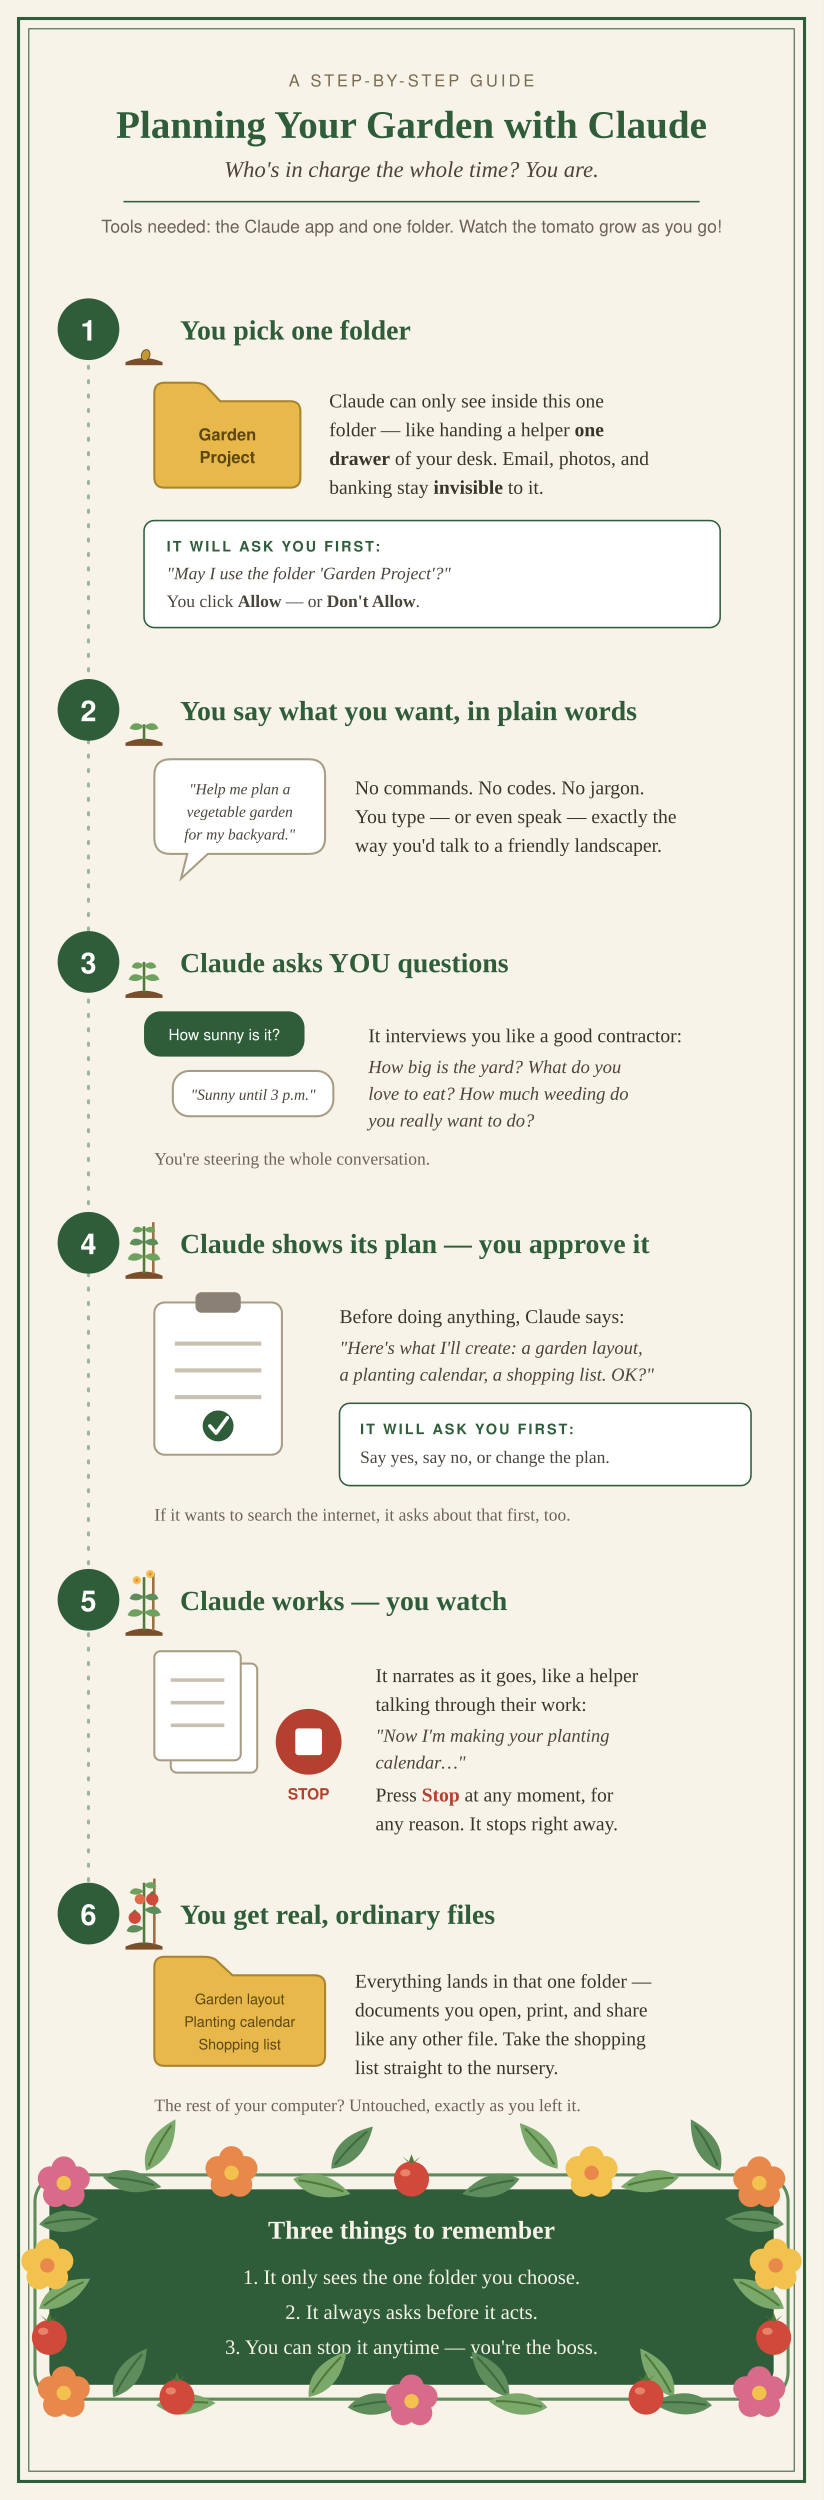
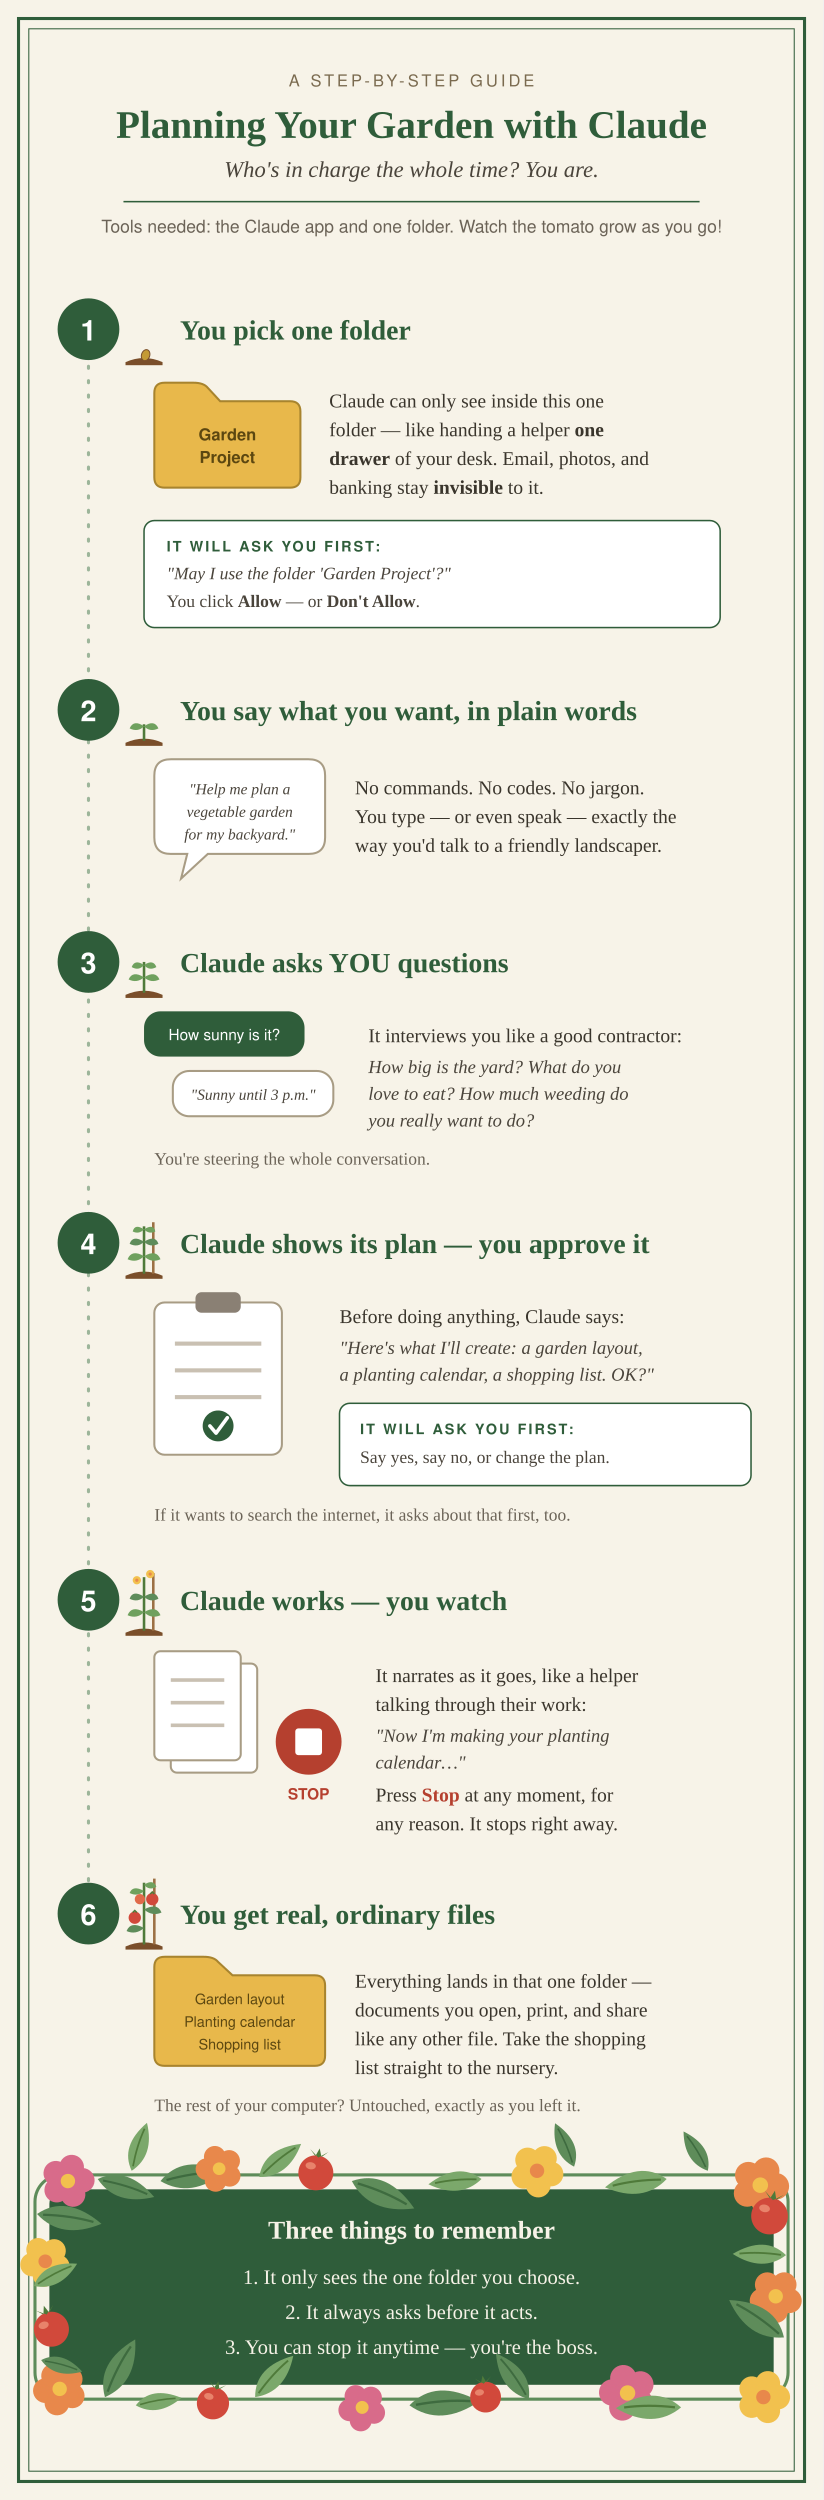
<svg xmlns="http://www.w3.org/2000/svg" xmlns:xlink="http://www.w3.org/1999/xlink" viewBox="0 0 800 2430" font-family="Georgia, 'Times New Roman', serif">
  <defs>
    <g id="soil">
      <path d="M-18 2 Q0 -6 18 2 L18 5 L-18 5 Z" fill="#7A4E2A" />
    </g>
    <g id="petals">
      <circle cx="0" cy="-7" />
      <circle cx="6.7" cy="-2.2" />
      <circle cx="4.1" cy="5.7" />
      <circle cx="-4.1" cy="5.7" />
      <circle cx="-6.7" cy="-2.2" />
    </g>
    <path id="vleaf" d="M0 0 Q9 -9 19 -4 Q10 4 0 0 Z" fill="#5E8C5A" />
    <g id="bigLeafA">
      <path d="M0 0 Q14 -28 54 -20 Q30 10 0 0 Z" fill="#5E8C5A" />
      <path d="M5 -2 Q26 -13 47 -18" stroke="#3E6B3F" stroke-width="2" fill="none" />
    </g>
    <g id="bigLeafB">
      <path d="M0 0 Q14 -28 54 -20 Q30 10 0 0 Z" fill="#7BA86B" />
      <path d="M5 -2 Q26 -13 47 -18" stroke="#4F7A3A" stroke-width="2" fill="none" />
    </g>
    <g id="bloomP" fill="#D86B8A">
      <circle cx="0" cy="-14" r="12" />
      <circle cx="13.3" cy="-4.3" r="12" />
      <circle cx="8.2" cy="11.3" r="12" />
      <circle cx="-8.2" cy="11.3" r="12" />
      <circle cx="-13.3" cy="-4.3" r="12" />
      <circle r="7" fill="#F2C14E" />
    </g>
    <g id="bloomO" fill="#E8884B">
      <circle cx="0" cy="-14" r="12" />
      <circle cx="13.3" cy="-4.3" r="12" />
      <circle cx="8.2" cy="11.3" r="12" />
      <circle cx="-8.2" cy="11.3" r="12" />
      <circle cx="-13.3" cy="-4.3" r="12" />
      <circle r="7" fill="#F2C14E" />
    </g>
    <g id="bloomY" fill="#F2C14E">
      <circle cx="0" cy="-14" r="12" />
      <circle cx="13.3" cy="-4.3" r="12" />
      <circle cx="8.2" cy="11.3" r="12" />
      <circle cx="-8.2" cy="11.3" r="12" />
      <circle cx="-13.3" cy="-4.3" r="12" />
      <circle r="7" fill="#E8884B" />
    </g>
    <g id="tomatoBig">
      <circle r="17" fill="#D1493B" />
      <ellipse cx="-6" cy="-6" rx="5" ry="3.5" fill="#E8836B" />
      <path d="M0 -15 L-9 -22 L-3 -16 L0 -24 L3 -16 L9 -22 Z" fill="#4F7A3A" />
    </g>
  </defs>
  <rect x="0" y="0" width="800" height="2430" fill="#F7F3E8" />
  <rect x="18" y="18" width="764" height="2394" fill="none" stroke="#2F5D3A" stroke-width="3" />
  <rect x="28" y="28" width="744" height="2374" fill="none" stroke="#2F5D3A" stroke-width="1" />
  <text x="400" y="84" text-anchor="middle" font-size="16" letter-spacing="3" fill="#7A6A4F" font-family="Helvetica, Arial, sans-serif">A STEP-BY-STEP GUIDE</text>
  <text x="400" y="134" text-anchor="middle" font-size="38" font-weight="bold" fill="#2F5D3A">Planning Your Garden with Claude</text>
  <text x="400" y="172" text-anchor="middle" font-size="22" font-style="italic" fill="#4A443B">Who's in charge the whole time? You are.</text>
  <line x1="120" y1="196" x2="680" y2="196" stroke="#2F5D3A" stroke-width="1.5" />
  <text x="400" y="226" text-anchor="middle" font-size="17" fill="#6B6357" font-family="Helvetica, Arial, sans-serif">Tools needed: the Claude app and one folder. Watch the tomato grow as you go!</text>
  <line x1="86" y1="300" x2="86" y2="1830" stroke="#9DB59A" stroke-width="3" stroke-dasharray="2 12" stroke-linecap="round" />
  <circle cx="86" cy="320" r="30" fill="#2F5D3A" />
  <text x="86" y="331" text-anchor="middle" font-size="28" font-weight="bold" fill="#FFFFFF" font-family="Helvetica, Arial, sans-serif">1</text>
  <g transform="translate(140,350)">
    <use xlink:href="#soil" />
    <ellipse cx="0" cy="-5" rx="4" ry="5.5" fill="#C49A35" stroke="#7A4E2A" stroke-width="1" transform="rotate(18)" />
  </g>
  <text x="175" y="330" font-size="27" font-weight="bold" fill="#2F5D3A">You pick one folder</text>
  <g transform="translate(150,372)">
    <path d="M0 16 L0 92 Q0 102 10 102 L132 102 Q142 102 142 92 L142 28 Q142 18 132 18 L64 18 L52 5 Q48 0 38 0 L10 0 Q0 0 0 10 Z" fill="#E8B84B" stroke="#A8842E" stroke-width="2" />
    <text x="71" y="56" text-anchor="middle" font-size="16" font-weight="bold" fill="#5C4710" font-family="Helvetica, Arial, sans-serif">Garden</text>
    <text x="71" y="78" text-anchor="middle" font-size="16" font-weight="bold" fill="#5C4710" font-family="Helvetica, Arial, sans-serif">Project</text>
  </g>
  <text x="320" y="396" font-size="19" fill="#3A352C">Claude can only see inside this one</text>
  <text x="320" y="424" font-size="19" fill="#3A352C">folder — like handing a helper <tspan font-weight="bold">one</tspan>
  </text>
  <text x="320" y="452" font-size="19" fill="#3A352C">
    <tspan font-weight="bold">drawer</tspan> of your desk. Email, photos, and</text>
  <text x="320" y="480" font-size="19" fill="#3A352C">banking stay <tspan font-weight="bold">invisible</tspan> to it.</text>
  <rect x="140" y="506" width="560" height="104" rx="10" fill="#FFFFFF" stroke="#2F5D3A" stroke-width="1.5" />
  <text x="162" y="536" font-size="14" font-weight="bold" letter-spacing="2" fill="#2F5D3A" font-family="Helvetica, Arial, sans-serif">IT WILL ASK YOU FIRST:</text>
  <text x="162" y="563" font-size="17" font-style="italic" fill="#4A443B">"May I use the folder 'Garden Project'?"</text>
  <text x="162" y="590" font-size="17" fill="#4A443B">You click <tspan font-weight="bold">Allow</tspan> — or <tspan font-weight="bold">Don't Allow</tspan>.</text>
  <circle cx="86" cy="690" r="30" fill="#2F5D3A" />
  <text x="86" y="701" text-anchor="middle" font-size="28" font-weight="bold" fill="#FFFFFF" font-family="Helvetica, Arial, sans-serif">2</text>
  <g transform="translate(140,720)">
    <use xlink:href="#soil" />
    <path d="M0 0 L0 -16" stroke="#4F7A3A" stroke-width="2.5" fill="none" />
    <path d="M0 -14 Q-10 -21 -14 -12 Q-6 -8 0 -14 Z" fill="#6FA15E" />
    <path d="M0 -14 Q10 -21 14 -12 Q6 -8 0 -14 Z" fill="#6FA15E" />
  </g>
  <text x="175" y="700" font-size="27" font-weight="bold" fill="#2F5D3A">You say what you want, in plain words</text>
  <g transform="translate(150,738)">
    <path d="M0 16 Q0 0 16 0 L150 0 Q166 0 166 16 L166 76 Q166 92 150 92 L52 92 L26 116 L32 92 L16 92 Q0 92 0 76 Z" fill="#FFFFFF" stroke="#A89C84" stroke-width="2" />
    <text x="83" y="34" text-anchor="middle" font-size="15" font-style="italic" fill="#4A443B">"Help me plan a</text>
    <text x="83" y="56" text-anchor="middle" font-size="15" font-style="italic" fill="#4A443B">vegetable garden</text>
    <text x="83" y="78" text-anchor="middle" font-size="15" font-style="italic" fill="#4A443B">for my backyard."</text>
  </g>
  <text x="345" y="772" font-size="19" fill="#3A352C">No commands. No codes. No jargon.</text>
  <text x="345" y="800" font-size="19" fill="#3A352C">You type — or even speak — exactly the</text>
  <text x="345" y="828" font-size="19" fill="#3A352C">way you'd talk to a friendly landscaper.</text>
  <circle cx="86" cy="935" r="30" fill="#2F5D3A" />
  <text x="86" y="946" text-anchor="middle" font-size="28" font-weight="bold" fill="#FFFFFF" font-family="Helvetica, Arial, sans-serif">3</text>
  <g transform="translate(140,965)">
    <use xlink:href="#soil" />
    <path d="M0 0 L0 -30" stroke="#4F7A3A" stroke-width="2.5" fill="none" />
    <path d="M0 -15 Q-11 -22 -15 -13 Q-7 -9 0 -15 Z" fill="#6FA15E" />
    <path d="M0 -15 Q11 -22 15 -13 Q7 -9 0 -15 Z" fill="#6FA15E" />
    <path d="M0 -27 Q-9 -33 -12 -25 Q-5 -21 0 -27 Z" fill="#6FA15E" />
    <path d="M0 -27 Q9 -33 12 -25 Q5 -21 0 -27 Z" fill="#6FA15E" />
  </g>
  <text x="175" y="945" font-size="27" font-weight="bold" fill="#2F5D3A">Claude asks YOU questions</text>
  <g transform="translate(140,983)">
    <rect x="0" y="0" width="156" height="44" rx="16" fill="#2F5D3A" />
    <text x="78" y="28" text-anchor="middle" font-size="15" fill="#FFFFFF" font-family="Helvetica, Arial, sans-serif">How sunny is it?</text>
    <rect x="28" y="58" width="156" height="44" rx="16" fill="#FFFFFF" stroke="#A89C84" stroke-width="2" />
    <text x="106" y="86" text-anchor="middle" font-size="15" font-style="italic" fill="#4A443B">"Sunny until 3 p.m."</text>
  </g>
  <text x="358" y="1013" font-size="19" fill="#3A352C">It interviews you like a good contractor:</text>
  <text x="358" y="1043" font-size="18" font-style="italic" fill="#4A443B">How big is the yard? What do you</text>
  <text x="358" y="1069" font-size="18" font-style="italic" fill="#4A443B">love to eat? How much weeding do</text>
  <text x="358" y="1095" font-size="18" font-style="italic" fill="#4A443B">you really want to do?</text>
  <text x="150" y="1132" font-size="17" fill="#6B6357">You're steering the whole conversation.</text>
  <circle cx="86" cy="1208" r="30" fill="#2F5D3A" />
  <text x="86" y="1219" text-anchor="middle" font-size="28" font-weight="bold" fill="#FFFFFF" font-family="Helvetica, Arial, sans-serif">4</text>
  <g transform="translate(140,1238)">
    <use xlink:href="#soil" />
    <line x1="9" y1="0" x2="9" y2="-50" stroke="#9C7044" stroke-width="2.5" />
    <path d="M0 0 L0 -46" stroke="#4F7A3A" stroke-width="2.5" fill="none" />
    <path d="M0 -17 Q-12 -24 -16 -14 Q-7 -10 0 -17 Z" fill="#6FA15E" />
    <path d="M0 -17 Q12 -24 16 -14 Q7 -10 0 -17 Z" fill="#6FA15E" />
    <path d="M0 -31 Q-11 -38 -14 -29 Q-6 -25 0 -31 Z" fill="#5E8C5A" />
    <path d="M0 -31 Q11 -38 14 -29 Q6 -25 0 -31 Z" fill="#5E8C5A" />
    <path d="M0 -43 Q-9 -49 -11 -41 Q-5 -38 0 -43 Z" fill="#6FA15E" />
    <path d="M0 -43 Q9 -49 11 -41 Q5 -38 0 -43 Z" fill="#6FA15E" />
  </g>
  <text x="175" y="1218" font-size="27" font-weight="bold" fill="#2F5D3A">Claude shows its plan — you approve it</text>
  <g transform="translate(150,1256)">
    <rect x="0" y="10" width="124" height="148" rx="10" fill="#FFFFFF" stroke="#A89C84" stroke-width="2" />
    <rect x="40" y="0" width="44" height="20" rx="6" fill="#8A8074" />
    <line x1="20" y1="50" x2="104" y2="50" stroke="#C9C0B2" stroke-width="4" />
    <line x1="20" y1="76" x2="104" y2="76" stroke="#C9C0B2" stroke-width="4" />
    <line x1="20" y1="102" x2="104" y2="102" stroke="#C9C0B2" stroke-width="4" />
    <circle cx="62" cy="130" r="15" fill="#2F5D3A" />
    <path d="M54 130 L60 137 L71 122" stroke="#FFFFFF" stroke-width="3.5" fill="none" stroke-linecap="round" stroke-linejoin="round" />
  </g>
  <text x="330" y="1286" font-size="19" fill="#3A352C">Before doing anything, Claude says:</text>
  <text x="330" y="1316" font-size="18" font-style="italic" fill="#4A443B">"Here's what I'll create: a garden layout,</text>
  <text x="330" y="1342" font-size="18" font-style="italic" fill="#4A443B">a planting calendar, a shopping list. OK?"</text>
  <rect x="330" y="1364" width="400" height="80" rx="10" fill="#FFFFFF" stroke="#2F5D3A" stroke-width="1.5" />
  <text x="350" y="1394" font-size="14" font-weight="bold" letter-spacing="2" fill="#2F5D3A" font-family="Helvetica, Arial, sans-serif">IT WILL ASK YOU FIRST:</text>
  <text x="350" y="1422" font-size="17" fill="#4A443B">Say yes, say no, or change the plan.</text>
  <text x="150" y="1478" font-size="17" fill="#6B6357">If it wants to search the internet, it asks about that first, too.</text>
  <circle cx="86" cy="1555" r="30" fill="#2F5D3A" />
  <text x="86" y="1566" text-anchor="middle" font-size="28" font-weight="bold" fill="#FFFFFF" font-family="Helvetica, Arial, sans-serif">5</text>
  <g transform="translate(140,1585)">
    <use xlink:href="#soil" />
    <line x1="9" y1="0" x2="9" y2="-56" stroke="#9C7044" stroke-width="2.5" />
    <path d="M0 0 L0 -52" stroke="#4F7A3A" stroke-width="2.5" fill="none" />
    <path d="M0 -18 Q-12 -25 -16 -15 Q-7 -11 0 -18 Z" fill="#6FA15E" />
    <path d="M0 -18 Q12 -25 16 -15 Q7 -11 0 -18 Z" fill="#6FA15E" />
    <path d="M0 -33 Q-11 -40 -14 -31 Q-6 -27 0 -33 Z" fill="#5E8C5A" />
    <path d="M0 -33 Q11 -40 14 -31 Q6 -27 0 -33 Z" fill="#5E8C5A" />
    <circle cx="-7" cy="-49" r="4" fill="#F2C14E" />
    <circle cx="-7" cy="-49" r="1.6" fill="#E8884B" />
    <circle cx="6" cy="-55" r="4" fill="#F2C14E" />
    <circle cx="6" cy="-55" r="1.6" fill="#E8884B" />
  </g>
  <text x="175" y="1565" font-size="27" font-weight="bold" fill="#2F5D3A">Claude works — you watch</text>
  <g transform="translate(150,1605)">
    <rect x="16" y="12" width="84" height="106" rx="6" fill="#FFFFFF" stroke="#A89C84" stroke-width="2" />
    <rect x="0" y="0" width="84" height="106" rx="6" fill="#FFFFFF" stroke="#A89C84" stroke-width="2" />
    <line x1="16" y1="28" x2="68" y2="28" stroke="#C9C0B2" stroke-width="3.5" />
    <line x1="16" y1="50" x2="68" y2="50" stroke="#C9C0B2" stroke-width="3.5" />
    <line x1="16" y1="72" x2="68" y2="72" stroke="#C9C0B2" stroke-width="3.5" />
    <circle cx="150" cy="88" r="32" fill="#B5402F" />
    <rect x="137" y="75" width="26" height="26" rx="3" fill="#FFFFFF" />
    <text x="150" y="144" text-anchor="middle" font-size="15" font-weight="bold" fill="#B5402F" font-family="Helvetica, Arial, sans-serif">STOP</text>
  </g>
  <text x="365" y="1635" font-size="19" fill="#3A352C">It narrates as it goes, like a helper</text>
  <text x="365" y="1663" font-size="19" fill="#3A352C">talking through their work:</text>
  <text x="365" y="1693" font-size="18" font-style="italic" fill="#4A443B">"Now I'm making your planting</text>
  <text x="365" y="1719" font-size="18" font-style="italic" fill="#4A443B">calendar…"</text>
  <text x="365" y="1751" font-size="19" fill="#3A352C">Press <tspan font-weight="bold" fill="#B5402F">Stop</tspan> at any moment, for</text>
  <text x="365" y="1779" font-size="19" fill="#3A352C">any reason. It stops right away.</text>
  <circle cx="86" cy="1860" r="30" fill="#2F5D3A" />
  <text x="86" y="1871" text-anchor="middle" font-size="28" font-weight="bold" fill="#FFFFFF" font-family="Helvetica, Arial, sans-serif">6</text>
  <g transform="translate(140,1890)">
    <use xlink:href="#soil" />
    <line x1="10" y1="0" x2="10" y2="-64" stroke="#9C7044" stroke-width="2.5" />
    <path d="M0 0 L0 -60" stroke="#4F7A3A" stroke-width="2.5" fill="none" />
    <path d="M0 -16 Q-13 -23 -17 -13 Q-8 -9 0 -16 Z" fill="#5E8C5A" />
    <path d="M0 -34 Q13 -41 17 -31 Q8 -27 0 -34 Z" fill="#5E8C5A" />
    <path d="M0 -52 Q-11 -58 -14 -50 Q-6 -46 0 -52 Z" fill="#6FA15E" />
    <path d="M0 -58 Q9 -64 12 -56 Q5 -52 0 -58 Z" fill="#6FA15E" />
    <circle cx="-9" cy="-26" r="6" fill="#D1493B" />
    <path d="M-11 -31 L-9 -33 L-7 -31" stroke="#4F7A3A" stroke-width="1.5" fill="none" />
    <circle cx="8" cy="-44" r="6" fill="#D1493B" />
    <path d="M6 -49 L8 -51 L10 -49" stroke="#4F7A3A" stroke-width="1.5" fill="none" />
    <circle cx="-4" cy="-44" r="5" fill="#E06A4A" />
  </g>
  <text x="175" y="1870" font-size="27" font-weight="bold" fill="#2F5D3A">You get real, ordinary files</text>
  <g transform="translate(150,1902)">
    <path d="M0 14 L0 96 Q0 106 10 106 L156 106 Q166 106 166 96 L166 28 Q166 18 156 18 L76 18 L62 5 Q58 0 48 0 L10 0 Q0 0 0 10 Z" fill="#E8B84B" stroke="#A8842E" stroke-width="2" />
    <text x="83" y="46" text-anchor="middle" font-size="14" fill="#5C4710" font-family="Helvetica, Arial, sans-serif">Garden layout</text>
    <text x="83" y="68" text-anchor="middle" font-size="14" fill="#5C4710" font-family="Helvetica, Arial, sans-serif">Planting calendar</text>
    <text x="83" y="90" text-anchor="middle" font-size="14" fill="#5C4710" font-family="Helvetica, Arial, sans-serif">Shopping list</text>
  </g>
  <text x="345" y="1932" font-size="19" fill="#3A352C">Everything lands in that one folder —</text>
  <text x="345" y="1960" font-size="19" fill="#3A352C">documents you open, print, and share</text>
  <text x="345" y="1988" font-size="19" fill="#3A352C">like any other file. Take the shopping</text>
  <text x="345" y="2016" font-size="19" fill="#3A352C">list straight to the nursery.</text>
  <text x="150" y="2052" font-size="17" fill="#6B6357">The rest of your computer? Untouched, exactly as you left it.</text>
  <rect x="34" y="2114" width="732" height="218" rx="26" fill="none" stroke="#5E8C5A" stroke-width="3" />
  <rect x="48" y="2128" width="704" height="190" rx="14" fill="#2F5D3A" />
+   <use xlink:href="#bigLeafA" transform="translate(95,2118) rotate(38)" />
+   <use xlink:href="#bigLeafB" transform="translate(128,2110) rotate(-52) scale(0.85)" />
+   <use xlink:href="#bigLeafA" transform="translate(156,2120) rotate(12) scale(1.1)" />
+   <use xlink:href="#bloomP" transform="translate(66,2120) rotate(15)" />
+   <use xlink:href="#bloomO" transform="translate(213,2108) rotate(-20) scale(0.88)" />
+   <use xlink:href="#bigLeafB" transform="translate(252,2116) rotate(-18) scale(0.9)" />
+   <use xlink:href="#tomatoBig" transform="translate(307,2112) rotate(9)" />
+   <use xlink:href="#bigLeafA" transform="translate(342,2120) rotate(44) scale(1.15)" />
+   <use xlink:href="#bigLeafB" transform="translate(468,2118) scale(-0.9,0.9) rotate(26)" />
+   <use xlink:href="#bloomY" transform="translate(522,2110) rotate(31)" />
+   <use xlink:href="#bigLeafA" transform="translate(558,2106) scale(-1,1) rotate(-46) scale(0.8)" />
+   <use xlink:href="#bigLeafB" transform="translate(648,2118) scale(-1.05,1.05) rotate(28)" />
+   <use xlink:href="#bigLeafA" transform="translate(688,2110) scale(-0.78,0.78) rotate(-38)" />
+   <use xlink:href="#bloomO" transform="translate(739,2124) rotate(22) scale(1.08)" />
+   <use xlink:href="#bloomO" transform="translate(58,2322) rotate(-25)" />
+   <use xlink:href="#bigLeafA" transform="translate(102,2330) rotate(-42) scale(1.1)" />
+   <use xlink:href="#bigLeafB" transform="translate(132,2338) rotate(11) scale(0.78)" />
+   <use xlink:href="#tomatoBig" transform="translate(207,2336) rotate(14) scale(0.92)" />
+   <use xlink:href="#bigLeafB" transform="translate(248,2330) rotate(-27) scale(0.95)" />
+   <use xlink:href="#bloomP" transform="translate(352,2340) rotate(42) scale(0.9)" />
+   <use xlink:href="#bigLeafA" transform="translate(398,2338) rotate(17) scale(1.18)" />
+   <use xlink:href="#tomatoBig" transform="translate(472,2330) rotate(-8) scale(0.88)" />
+   <use xlink:href="#bigLeafA" transform="translate(514,2332) scale(-0.95,0.95) rotate(-34)" />
+   <use xlink:href="#bloomP" transform="translate(610,2326) rotate(-16) scale(1.07)" />
+   <use xlink:href="#bigLeafB" transform="translate(662,2340) scale(-1.1,1.1) rotate(21)" />
+   <use xlink:href="#bloomY" transform="translate(742,2330) rotate(18)" />
+   <use xlink:href="#bigLeafA" transform="translate(36,2152) rotate(29) scale(1.1)" />
+   <use xlink:href="#bloomY" transform="translate(44,2198) rotate(-32) scale(0.95)" />
+   <use xlink:href="#bigLeafB" transform="translate(33,2222) rotate(-7) scale(0.82)" />
+   <use xlink:href="#tomatoBig" transform="translate(50,2264) rotate(-18)" />
+   <use xlink:href="#bigLeafA" transform="translate(40,2294) rotate(36) scale(0.72)" />
+   <use xlink:href="#tomatoBig" transform="translate(748,2154) rotate(12) scale(1.05)" />
+   <use xlink:href="#bigLeafB" transform="translate(764,2192) scale(-0.9,0.9) rotate(19)" />
+   <use xlink:href="#bloomO" transform="translate(754,2232) rotate(36)" />
+   <use xlink:href="#bigLeafA" transform="translate(762,2272) scale(-1.12,1.12) rotate(-14)" />
  <text x="400" y="2176" text-anchor="middle" font-size="25" font-weight="bold" fill="#F7F3E8">Three things to remember</text>
  <text x="400" y="2220" text-anchor="middle" font-size="20" fill="#F7F3E8">1.  It only sees the one folder you choose.</text>
  <text x="400" y="2254" text-anchor="middle" font-size="20" fill="#F7F3E8">2.  It always asks before it acts.</text>
  <text x="400" y="2288" text-anchor="middle" font-size="20" fill="#F7F3E8">3.  You can stop it anytime — you're the boss.</text>
-   <use xlink:href="#bigLeafA" transform="translate(100,2116) rotate(30)" />
-   <use xlink:href="#bigLeafB" transform="translate(142,2110) rotate(-40)" />
-   <use xlink:href="#bigLeafB" transform="translate(285,2118) rotate(35)" />
-   <use xlink:href="#bigLeafA" transform="translate(322,2108) rotate(-25)" />
-   <use xlink:href="#bigLeafA" transform="translate(505,2118) scale(-1,1) rotate(35)" />
-   <use xlink:href="#bigLeafB" transform="translate(542,2108) scale(-1,1) rotate(-30)" />
-   <use xlink:href="#bigLeafB" transform="translate(660,2116) scale(-1,1) rotate(30)" />
-   <use xlink:href="#bigLeafA" transform="translate(700,2110) scale(-1,1) rotate(-40)" />
-   <use xlink:href="#bloomP" transform="translate(62,2122)" />
-   <use xlink:href="#bloomO" transform="translate(225,2112)" />
-   <use xlink:href="#tomatoBig" transform="translate(400,2118)" />
-   <use xlink:href="#bloomY" transform="translate(575,2112)" />
-   <use xlink:href="#bloomO" transform="translate(738,2122)" />
-   <use xlink:href="#bigLeafA" transform="translate(110,2330) rotate(-35)" />
-   <use xlink:href="#bigLeafB" transform="translate(152,2338) rotate(18)" />
-   <use xlink:href="#bigLeafB" transform="translate(300,2330) rotate(-30)" />
-   <use xlink:href="#bigLeafA" transform="translate(338,2340) rotate(14)" />
-   <use xlink:href="#bigLeafA" transform="translate(495,2330) scale(-1,1) rotate(-30)" />
-   <use xlink:href="#bigLeafB" transform="translate(532,2340) scale(-1,1) rotate(14)" />
-   <use xlink:href="#bigLeafB" transform="translate(655,2330) scale(-1,1) rotate(-35)" />
-   <use xlink:href="#bigLeafA" transform="translate(692,2338) scale(-1,1) rotate(18)" />
-   <use xlink:href="#bloomO" transform="translate(62,2326)" />
-   <use xlink:href="#tomatoBig" transform="translate(172,2330)" />
-   <use xlink:href="#bloomP" transform="translate(400,2334)" />
-   <use xlink:href="#tomatoBig" transform="translate(628,2330)" />
-   <use xlink:href="#bloomP" transform="translate(738,2326)" />
-   <use xlink:href="#bigLeafA" transform="translate(38,2162) rotate(15)" />
-   <use xlink:href="#bigLeafB" transform="translate(38,2244) rotate(-10)" />
-   <use xlink:href="#bloomY" transform="translate(46,2202)" />
-   <use xlink:href="#tomatoBig" transform="translate(48,2272)" />
-   <use xlink:href="#bigLeafA" transform="translate(762,2162) scale(-1,1) rotate(15)" />
-   <use xlink:href="#bigLeafB" transform="translate(762,2244) scale(-1,1) rotate(-10)" />
-   <use xlink:href="#bloomY" transform="translate(754,2202)" />
-   <use xlink:href="#tomatoBig" transform="translate(752,2272)" />
</svg>
